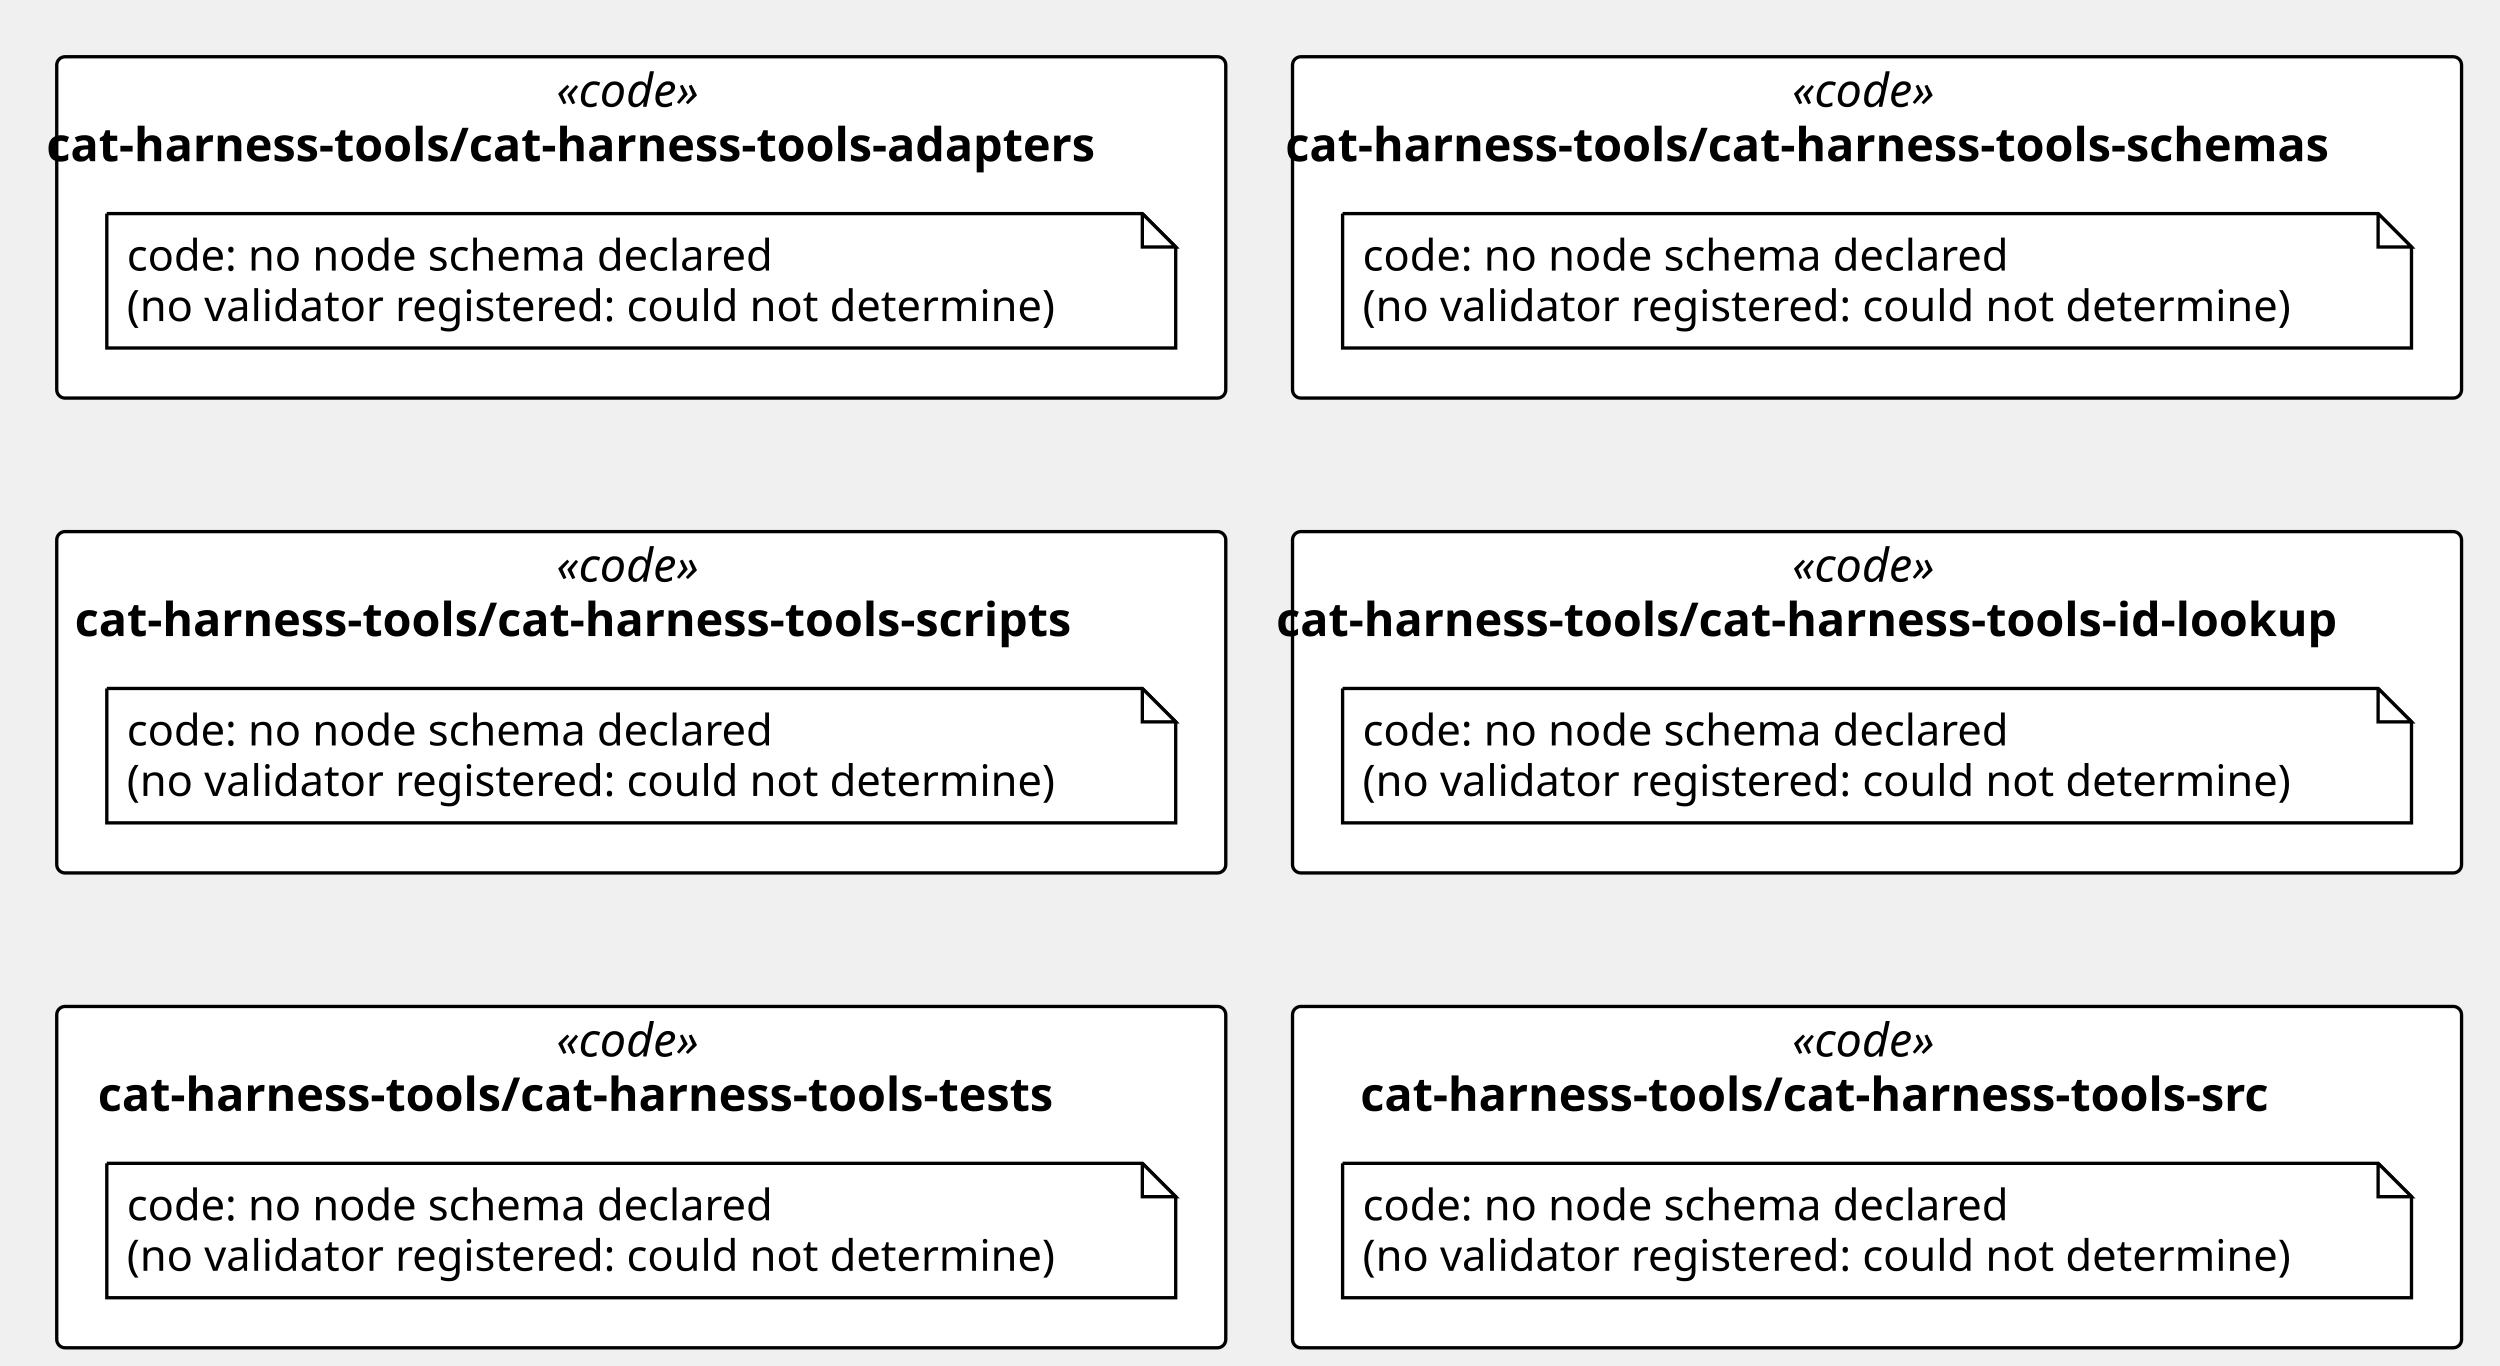
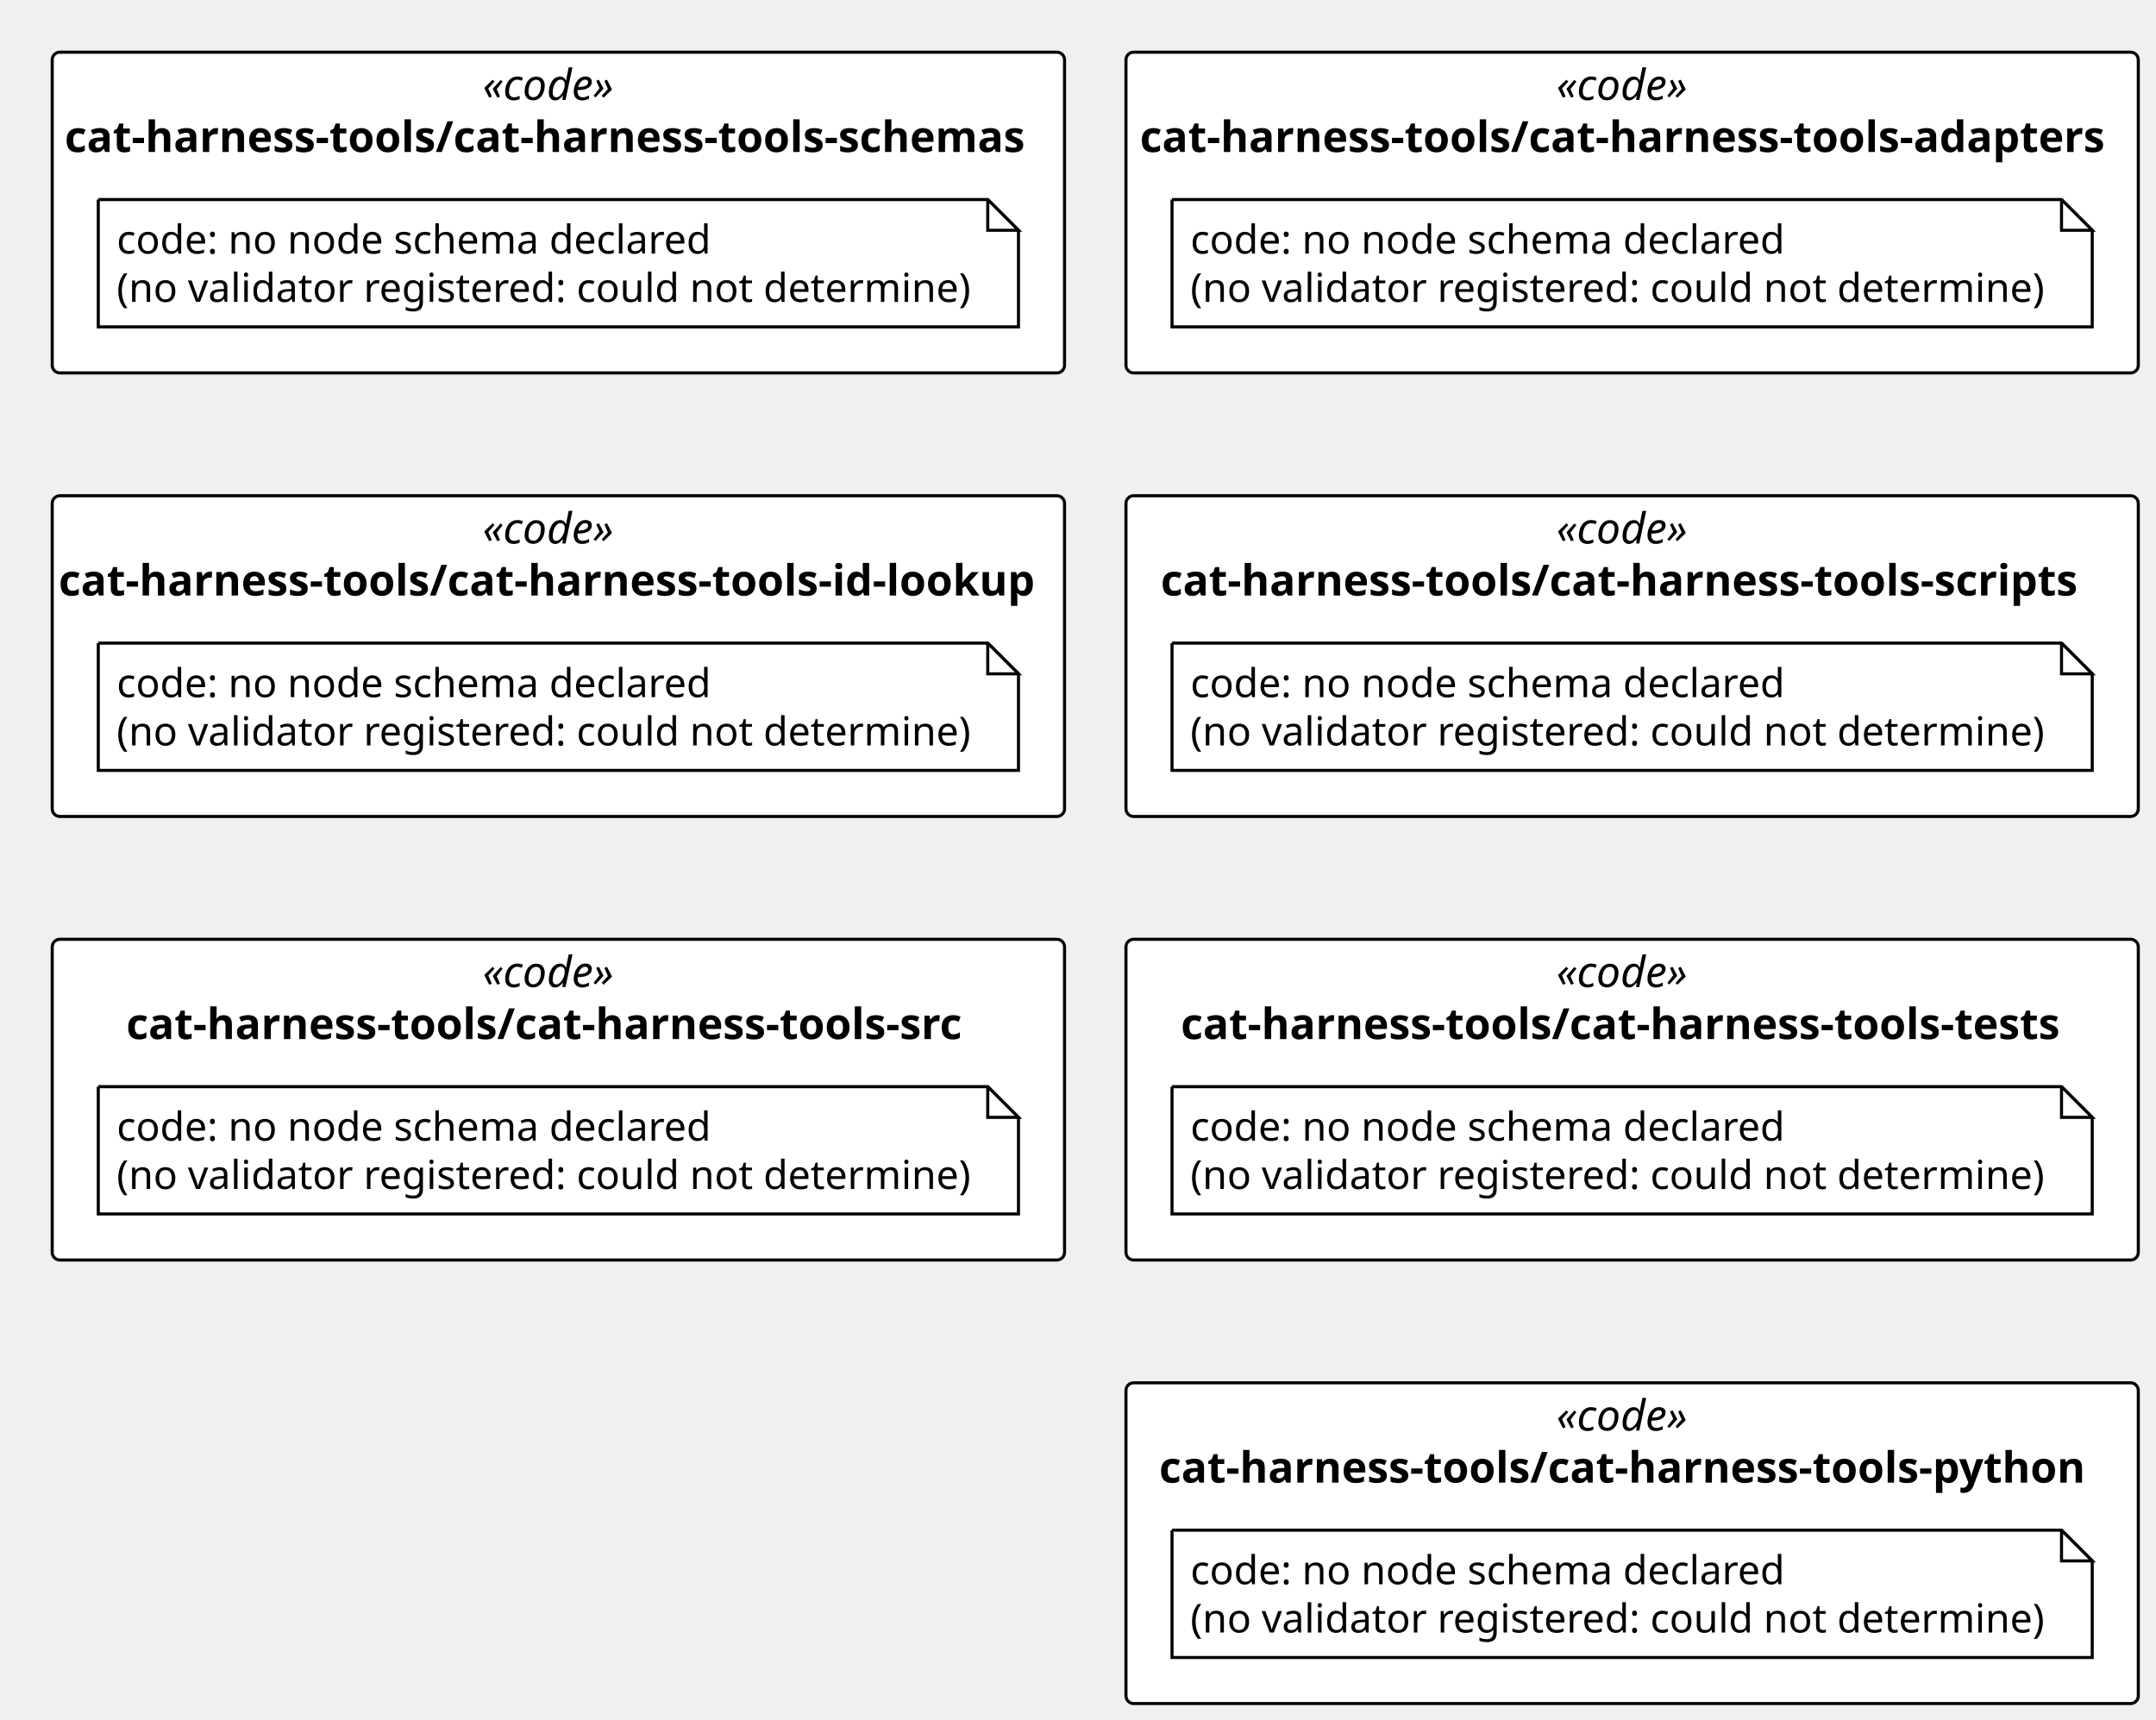
- <svg xmlns="http://www.w3.org/2000/svg" contentStyleType="text/css" height="409px" preserveAspectRatio="none" style="width:749px;height:409px;background:#FFFFFF;" version="1.1" viewBox="0 0 749 409" width="749px" zoomAndPan="magnify">
+ <svg xmlns="http://www.w3.org/2000/svg" contentStyleType="text/css" height="560px" preserveAspectRatio="none" style="width:702px;height:560px;background:#FFFFFF;" version="1.1" viewBox="0 0 702 560" width="702px" zoomAndPan="magnify">
  <defs />
  <g>
-     <rect fill="#FFFFFF" height="102.266" rx="2.5" ry="2.5" style="stroke:#000000;stroke-width:1.0;" width="350.241" x="17" y="17" />
-     <text fill="#000000" font-family="Verdana" font-size="14" font-style="italic" lengthAdjust="spacing" textLength="50.894" x="166.674" y="31.995">«code»</text>
-     <text fill="#000000" font-family="Verdana" font-size="14" font-weight="bold" lengthAdjust="spacing" textLength="356.419" x="13.911" y="48.292">cat-harness-tools/cat-harness-tools-adapters</text>
-     <rect fill="#FFFFFF" height="102.266" rx="2.5" ry="2.5" style="stroke:#000000;stroke-width:1.0;" width="350.241" x="387.241" y="17" />
-     <text fill="#000000" font-family="Verdana" font-size="14" font-style="italic" lengthAdjust="spacing" textLength="50.894" x="536.915" y="31.995">«code»</text>
-     <text fill="#000000" font-family="Verdana" font-size="14" font-weight="bold" lengthAdjust="spacing" textLength="354.519" x="385.103" y="48.292">cat-harness-tools/cat-harness-tools-schemas</text>
-     <rect fill="#FFFFFF" height="102.266" rx="2.5" ry="2.5" style="stroke:#000000;stroke-width:1.0;" width="350.241" x="17" y="159.266" />
-     <text fill="#000000" font-family="Verdana" font-size="14" font-style="italic" lengthAdjust="spacing" textLength="50.894" x="166.674" y="174.261">«code»</text>
-     <text fill="#000000" font-family="Verdana" font-size="14" font-weight="bold" lengthAdjust="spacing" textLength="339.438" x="22.401" y="190.558">cat-harness-tools/cat-harness-tools-scripts</text>
-     <rect fill="#FFFFFF" height="102.266" rx="2.5" ry="2.5" style="stroke:#000000;stroke-width:1.0;" width="350.241" x="387.241" y="159.266" />
-     <text fill="#000000" font-family="Verdana" font-size="14" font-style="italic" lengthAdjust="spacing" textLength="50.894" x="536.915" y="174.261">«code»</text>
-     <text fill="#000000" font-family="Verdana" font-size="14" font-weight="bold" lengthAdjust="spacing" textLength="360.022" x="382.351" y="190.558">cat-harness-tools/cat-harness-tools-id-lookup</text>
-     <rect fill="#FFFFFF" height="102.266" rx="2.5" ry="2.5" style="stroke:#000000;stroke-width:1.0;" width="350.241" x="17" y="301.531" />
-     <text fill="#000000" font-family="Verdana" font-size="14" font-style="italic" lengthAdjust="spacing" textLength="50.894" x="166.674" y="316.526">«code»</text>
-     <text fill="#000000" font-family="Verdana" font-size="14" font-weight="bold" lengthAdjust="spacing" textLength="325.603" x="29.319" y="332.823">cat-harness-tools/cat-harness-tools-tests</text>
-     <rect fill="#FFFFFF" height="102.266" rx="2.5" ry="2.5" style="stroke:#000000;stroke-width:1.0;" width="350.241" x="387.241" y="301.531" />
-     <text fill="#000000" font-family="Verdana" font-size="14" font-style="italic" lengthAdjust="spacing" textLength="50.894" x="536.915" y="316.526">«code»</text>
-     <text fill="#000000" font-family="Verdana" font-size="14" font-weight="bold" lengthAdjust="spacing" textLength="309.593" x="407.565" y="332.823">cat-harness-tools/cat-harness-tools-src</text>
+     <rect fill="#FFFFFF" height="104.459" rx="2.5" ry="2.5" style="stroke:#000000;stroke-width:1.0;" width="329.618" x="366.618" y="17" />
+     <text fill="#000000" font-family="Verdana" font-size="14" font-style="italic" lengthAdjust="spacing" textLength="49.362" x="506.745" y="32.562">«code»</text>
+     <text fill="#000000" font-family="Verdana" font-size="14" font-weight="bold" lengthAdjust="spacing" textLength="320.51" x="371.172" y="49.502">cat-harness-tools/cat-harness-tools-adapters</text>
+     <rect fill="#FFFFFF" height="104.459" rx="2.5" ry="2.5" style="stroke:#000000;stroke-width:1.0;" width="329.618" x="17" y="17" />
+     <text fill="#000000" font-family="Verdana" font-size="14" font-style="italic" lengthAdjust="spacing" textLength="49.362" x="157.128" y="32.562">«code»</text>
+     <text fill="#000000" font-family="Verdana" font-size="14" font-weight="bold" lengthAdjust="spacing" textLength="321.474" x="21.072" y="49.502">cat-harness-tools/cat-harness-tools-schemas</text>
+     <rect fill="#FFFFFF" height="104.459" rx="2.5" ry="2.5" style="stroke:#000000;stroke-width:1.0;" width="329.618" x="366.618" y="161.459" />
+     <text fill="#000000" font-family="Verdana" font-size="14" font-style="italic" lengthAdjust="spacing" textLength="49.362" x="506.745" y="177.022">«code»</text>
+     <text fill="#000000" font-family="Verdana" font-size="14" font-weight="bold" lengthAdjust="spacing" textLength="306.961" x="377.946" y="193.961">cat-harness-tools/cat-harness-tools-scripts</text>
+     <rect fill="#FFFFFF" height="104.459" rx="2.5" ry="2.5" style="stroke:#000000;stroke-width:1.0;" width="329.618" x="17" y="161.459" />
+     <text fill="#000000" font-family="Verdana" font-size="14" font-style="italic" lengthAdjust="spacing" textLength="49.362" x="157.128" y="177.022">«code»</text>
+     <text fill="#000000" font-family="Verdana" font-size="14" font-weight="bold" lengthAdjust="spacing" textLength="325.391" x="19.113" y="193.961">cat-harness-tools/cat-harness-tools-id-lookup</text>
+     <rect fill="#FFFFFF" height="104.459" rx="2.5" ry="2.5" style="stroke:#000000;stroke-width:1.0;" width="329.618" x="366.618" y="305.918" />
+     <text fill="#000000" font-family="Verdana" font-size="14" font-style="italic" lengthAdjust="spacing" textLength="49.362" x="506.745" y="321.481">«code»</text>
+     <text fill="#000000" font-family="Verdana" font-size="14" font-weight="bold" lengthAdjust="spacing" textLength="293.87" x="384.491" y="338.42">cat-harness-tools/cat-harness-tools-tests</text>
+     <rect fill="#FFFFFF" height="104.459" rx="2.5" ry="2.5" style="stroke:#000000;stroke-width:1.0;" width="329.618" x="17" y="305.918" />
+     <text fill="#000000" font-family="Verdana" font-size="14" font-style="italic" lengthAdjust="spacing" textLength="49.362" x="157.128" y="321.481">«code»</text>
+     <text fill="#000000" font-family="Verdana" font-size="14" font-weight="bold" lengthAdjust="spacing" textLength="281.374" x="41.122" y="338.42">cat-harness-tools/cat-harness-tools-src</text>
+     <rect fill="#FFFFFF" height="104.459" rx="2.5" ry="2.5" style="stroke:#000000;stroke-width:1.0;" width="329.618" x="366.618" y="450.377" />
+     <text fill="#000000" font-family="Verdana" font-size="14" font-style="italic" lengthAdjust="spacing" textLength="49.362" x="506.745" y="465.94">«code»</text>
+     <text fill="#000000" font-family="Verdana" font-size="14" font-weight="bold" lengthAdjust="spacing" textLength="307.993" x="377.43" y="482.879">cat-harness-tools/cat-harness-tools-python</text>
    <g id="elem_n_cat_harness_tools_cat_harness_tools_adapters_code">
-       <path d="M32,64 L32,104.266 L352.241,104.266 L352.241,74 L342.241,64 L32,64 " fill="#FFFFFF" style="stroke:#000000;stroke-width:1.0;" />
-       <path d="M342.241,64 L342.241,74 L352.241,74 L342.241,64 " fill="#FFFFFF" style="stroke:#000000;stroke-width:1.0;" />
-       <text fill="#000000" font-family="Verdana" font-size="13" lengthAdjust="spacing" textLength="208.254" x="38" y="81.067">code: no node schema declared</text>
-       <text fill="#000000" font-family="Verdana" font-size="13" lengthAdjust="spacing" textLength="299.241" x="38" y="96.2">(no validator registered: could not determine)</text>
+       <path d="M381.618,65 L381.618,106.459 L681.235,106.459 L681.235,75 L671.235,65 L381.618,65 " fill="#FFFFFF" style="stroke:#000000;stroke-width:1.0;" />
+       <path d="M671.235,65 L671.235,75 L681.235,75 L671.235,65 " fill="#FFFFFF" style="stroke:#000000;stroke-width:1.0;" />
+       <text fill="#000000" font-family="Verdana" font-size="13" lengthAdjust="spacing" textLength="197.71" x="387.618" y="82.594">code: no node schema declared</text>
+       <text fill="#000000" font-family="Verdana" font-size="13" lengthAdjust="spacing" textLength="278.618" x="387.618" y="98.323">(no validator registered: could not determine)</text>
    </g>
    <g id="elem_n_cat_harness_tools_cat_harness_tools_schemas_code">
-       <path d="M402.241,64 L402.241,104.266 L722.482,104.266 L722.482,74 L712.482,64 L402.241,64 " fill="#FFFFFF" style="stroke:#000000;stroke-width:1.0;" />
-       <path d="M712.482,64 L712.482,74 L722.482,74 L712.482,64 " fill="#FFFFFF" style="stroke:#000000;stroke-width:1.0;" />
-       <text fill="#000000" font-family="Verdana" font-size="13" lengthAdjust="spacing" textLength="208.254" x="408.241" y="81.067">code: no node schema declared</text>
-       <text fill="#000000" font-family="Verdana" font-size="13" lengthAdjust="spacing" textLength="299.241" x="408.241" y="96.2">(no validator registered: could not determine)</text>
+       <path d="M32,65 L32,106.459 L331.618,106.459 L331.618,75 L321.618,65 L32,65 " fill="#FFFFFF" style="stroke:#000000;stroke-width:1.0;" />
+       <path d="M321.618,65 L321.618,75 L331.618,75 L321.618,65 " fill="#FFFFFF" style="stroke:#000000;stroke-width:1.0;" />
+       <text fill="#000000" font-family="Verdana" font-size="13" lengthAdjust="spacing" textLength="197.71" x="38" y="82.594">code: no node schema declared</text>
+       <text fill="#000000" font-family="Verdana" font-size="13" lengthAdjust="spacing" textLength="278.618" x="38" y="98.323">(no validator registered: could not determine)</text>
    </g>
    <g id="elem_n_cat_harness_tools_cat_harness_tools_scripts_code">
-       <path d="M32,206.266 L32,246.531 L352.241,246.531 L352.241,216.266 L342.241,206.266 L32,206.266 " fill="#FFFFFF" style="stroke:#000000;stroke-width:1.0;" />
-       <path d="M342.241,206.266 L342.241,216.266 L352.241,216.266 L342.241,206.266 " fill="#FFFFFF" style="stroke:#000000;stroke-width:1.0;" />
-       <text fill="#000000" font-family="Verdana" font-size="13" lengthAdjust="spacing" textLength="208.254" x="38" y="223.333">code: no node schema declared</text>
-       <text fill="#000000" font-family="Verdana" font-size="13" lengthAdjust="spacing" textLength="299.241" x="38" y="238.465">(no validator registered: could not determine)</text>
+       <path d="M381.618,209.459 L381.618,250.918 L681.235,250.918 L681.235,219.459 L671.235,209.459 L381.618,209.459 " fill="#FFFFFF" style="stroke:#000000;stroke-width:1.0;" />
+       <path d="M671.235,209.459 L671.235,219.459 L681.235,219.459 L671.235,209.459 " fill="#FFFFFF" style="stroke:#000000;stroke-width:1.0;" />
+       <text fill="#000000" font-family="Verdana" font-size="13" lengthAdjust="spacing" textLength="197.71" x="387.618" y="227.053">code: no node schema declared</text>
+       <text fill="#000000" font-family="Verdana" font-size="13" lengthAdjust="spacing" textLength="278.618" x="387.618" y="242.782">(no validator registered: could not determine)</text>
    </g>
    <g id="elem_n_cat_harness_tools_cat_harness_tools_id_lookup_code">
-       <path d="M402.241,206.266 L402.241,246.531 L722.482,246.531 L722.482,216.266 L712.482,206.266 L402.241,206.266 " fill="#FFFFFF" style="stroke:#000000;stroke-width:1.0;" />
-       <path d="M712.482,206.266 L712.482,216.266 L722.482,216.266 L712.482,206.266 " fill="#FFFFFF" style="stroke:#000000;stroke-width:1.0;" />
-       <text fill="#000000" font-family="Verdana" font-size="13" lengthAdjust="spacing" textLength="208.254" x="408.241" y="223.333">code: no node schema declared</text>
-       <text fill="#000000" font-family="Verdana" font-size="13" lengthAdjust="spacing" textLength="299.241" x="408.241" y="238.465">(no validator registered: could not determine)</text>
+       <path d="M32,209.459 L32,250.918 L331.618,250.918 L331.618,219.459 L321.618,209.459 L32,209.459 " fill="#FFFFFF" style="stroke:#000000;stroke-width:1.0;" />
+       <path d="M321.618,209.459 L321.618,219.459 L331.618,219.459 L321.618,209.459 " fill="#FFFFFF" style="stroke:#000000;stroke-width:1.0;" />
+       <text fill="#000000" font-family="Verdana" font-size="13" lengthAdjust="spacing" textLength="197.71" x="38" y="227.053">code: no node schema declared</text>
+       <text fill="#000000" font-family="Verdana" font-size="13" lengthAdjust="spacing" textLength="278.618" x="38" y="242.782">(no validator registered: could not determine)</text>
    </g>
    <g id="elem_n_cat_harness_tools_cat_harness_tools_tests_code">
-       <path d="M32,348.531 L32,388.797 L352.241,388.797 L352.241,358.531 L342.241,348.531 L32,348.531 " fill="#FFFFFF" style="stroke:#000000;stroke-width:1.0;" />
-       <path d="M342.241,348.531 L342.241,358.531 L352.241,358.531 L342.241,348.531 " fill="#FFFFFF" style="stroke:#000000;stroke-width:1.0;" />
-       <text fill="#000000" font-family="Verdana" font-size="13" lengthAdjust="spacing" textLength="208.254" x="38" y="365.598">code: no node schema declared</text>
-       <text fill="#000000" font-family="Verdana" font-size="13" lengthAdjust="spacing" textLength="299.241" x="38" y="380.731">(no validator registered: could not determine)</text>
+       <path d="M381.618,353.918 L381.618,395.377 L681.235,395.377 L681.235,363.918 L671.235,353.918 L381.618,353.918 " fill="#FFFFFF" style="stroke:#000000;stroke-width:1.0;" />
+       <path d="M671.235,353.918 L671.235,363.918 L681.235,363.918 L671.235,353.918 " fill="#FFFFFF" style="stroke:#000000;stroke-width:1.0;" />
+       <text fill="#000000" font-family="Verdana" font-size="13" lengthAdjust="spacing" textLength="197.71" x="387.618" y="371.512">code: no node schema declared</text>
+       <text fill="#000000" font-family="Verdana" font-size="13" lengthAdjust="spacing" textLength="278.618" x="387.618" y="387.241">(no validator registered: could not determine)</text>
    </g>
    <g id="elem_n_cat_harness_tools_cat_harness_tools_src_code">
-       <path d="M402.241,348.531 L402.241,388.797 L722.482,388.797 L722.482,358.531 L712.482,348.531 L402.241,348.531 " fill="#FFFFFF" style="stroke:#000000;stroke-width:1.0;" />
-       <path d="M712.482,348.531 L712.482,358.531 L722.482,358.531 L712.482,348.531 " fill="#FFFFFF" style="stroke:#000000;stroke-width:1.0;" />
-       <text fill="#000000" font-family="Verdana" font-size="13" lengthAdjust="spacing" textLength="208.254" x="408.241" y="365.598">code: no node schema declared</text>
-       <text fill="#000000" font-family="Verdana" font-size="13" lengthAdjust="spacing" textLength="299.241" x="408.241" y="380.731">(no validator registered: could not determine)</text>
+       <path d="M32,353.918 L32,395.377 L331.618,395.377 L331.618,363.918 L321.618,353.918 L32,353.918 " fill="#FFFFFF" style="stroke:#000000;stroke-width:1.0;" />
+       <path d="M321.618,353.918 L321.618,363.918 L331.618,363.918 L321.618,353.918 " fill="#FFFFFF" style="stroke:#000000;stroke-width:1.0;" />
+       <text fill="#000000" font-family="Verdana" font-size="13" lengthAdjust="spacing" textLength="197.71" x="38" y="371.512">code: no node schema declared</text>
+       <text fill="#000000" font-family="Verdana" font-size="13" lengthAdjust="spacing" textLength="278.618" x="38" y="387.241">(no validator registered: could not determine)</text>
+     </g>
+     <g id="elem_n_cat_harness_tools_cat_harness_tools_python_code">
+       <path d="M381.618,498.377 L381.618,539.836 L681.235,539.836 L681.235,508.377 L671.235,498.377 L381.618,498.377 " fill="#FFFFFF" style="stroke:#000000;stroke-width:1.0;" />
+       <path d="M671.235,498.377 L671.235,508.377 L681.235,508.377 L671.235,498.377 " fill="#FFFFFF" style="stroke:#000000;stroke-width:1.0;" />
+       <text fill="#000000" font-family="Verdana" font-size="13" lengthAdjust="spacing" textLength="197.71" x="387.618" y="515.971">code: no node schema declared</text>
+       <text fill="#000000" font-family="Verdana" font-size="13" lengthAdjust="spacing" textLength="278.618" x="387.618" y="531.7">(no validator registered: could not determine)</text>
    </g>
  </g>
</svg>
